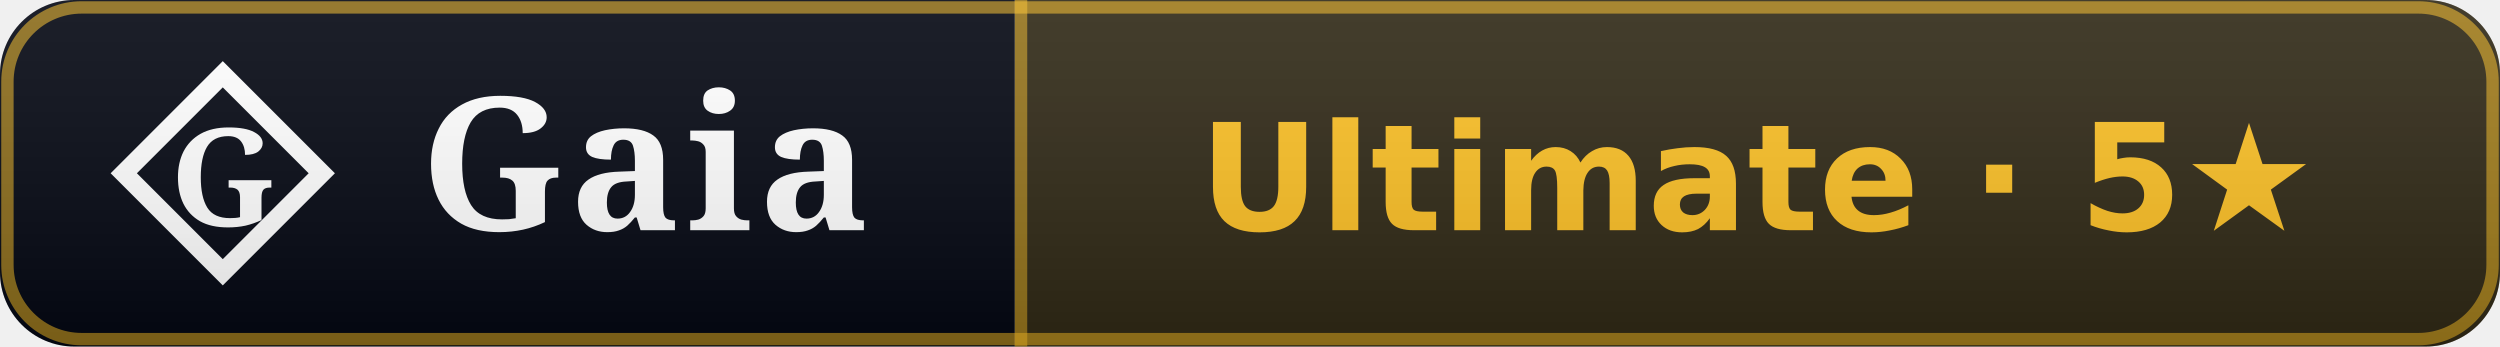
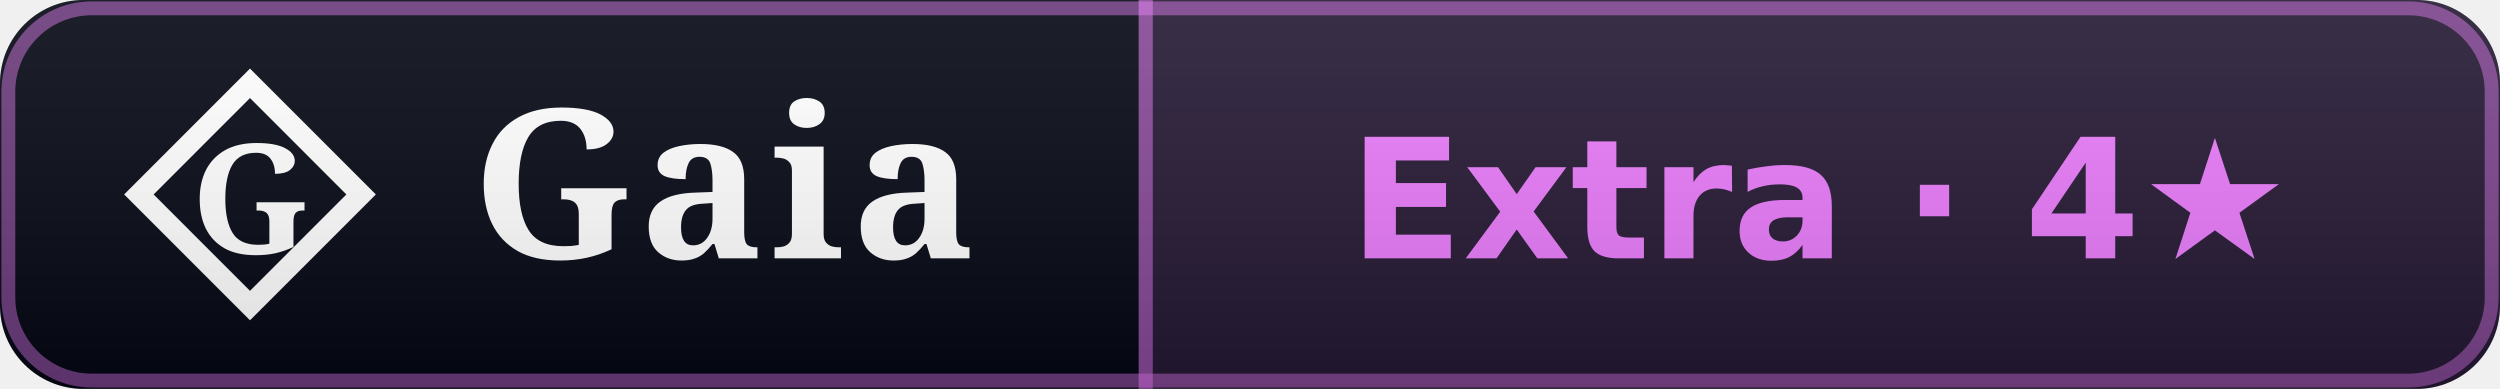
- <svg xmlns="http://www.w3.org/2000/svg" width="202" height="28" viewBox="0 0 202 28" role="img" aria-label="Gaia rank: Ultimate (5 stars)">
+ <svg xmlns="http://www.w3.org/2000/svg" width="180" height="28" viewBox="0 0 180 28" role="img" aria-label="Gaia rank: Extra (4 stars)">
  <linearGradient id="sh" x2="0" y2="100%">
    <stop offset="0" stop-color="#fff" stop-opacity=".10" />
    <stop offset="1" stop-opacity=".14" />
  </linearGradient>
  <clipPath id="rc">
-     <rect width="202" height="28" rx="6" fill="#fff" />
+     <rect width="180" height="28" rx="6" fill="#fff" />
  </clipPath>
  <g clip-path="url(#rc)">
    <rect width="82" height="28" fill="#030712" />
-     <rect x="82.0" width="120.0" height="28" fill="#030712" />
-     <rect x="82.0" width="120.0" height="28" fill="rgba(251,191,36,0.18)" />
-     <rect x="82.0" width="1" height="28" fill="rgba(251,191,36,0.5)" />
+     <rect x="82.0" width="98.0" height="28" fill="#030712" />
+     <rect x="82.0" width="98.0" height="28" fill="rgba(232,121,249,0.14)" />
+     <rect x="82.0" width="1" height="28" fill="rgba(232,121,249,0.5)" />
    <path d="M 18 6 L 26 14 L 18 22 L 10 14 Z" fill="none" stroke="#ffffff" stroke-width="1.5" stroke-linejoin="miter" />
    <text x="18" y="14" font-family="EB Garamond, Georgia, serif" font-weight="600" font-size="11" fill="#ffffff" text-anchor="middle" dominant-baseline="central">G</text>
    <text x="34" y="18.6" font-family="EB Garamond, Georgia, serif" font-size="15" font-weight="600" fill="#fff" letter-spacing="0.5">Gaia</text>
-     <text x="142.0" y="18.6" font-family="Verdana,DejaVu Sans,sans-serif" font-size="12" font-weight="700" text-anchor="middle" fill="#fbbf24">Ultimate · 5★</text>
-     <rect x="0.6" y="0.6" width="200.8" height="26.8" fill="none" stroke="rgba(251,191,36,0.55)" stroke-width="1" rx="6" />
-     <rect width="202" height="28" fill="url(#sh)" />
+     <text x="131.0" y="18.6" font-family="Verdana,DejaVu Sans,sans-serif" font-size="12" font-weight="700" text-anchor="middle" fill="#e879f9">Extra · 4★</text>
+     <rect x="0.6" y="0.6" width="178.8" height="26.8" fill="none" stroke="rgba(232,121,249,0.45)" stroke-width="1" rx="6" />
+     <rect width="180" height="28" fill="url(#sh)" />
  </g>
</svg>
